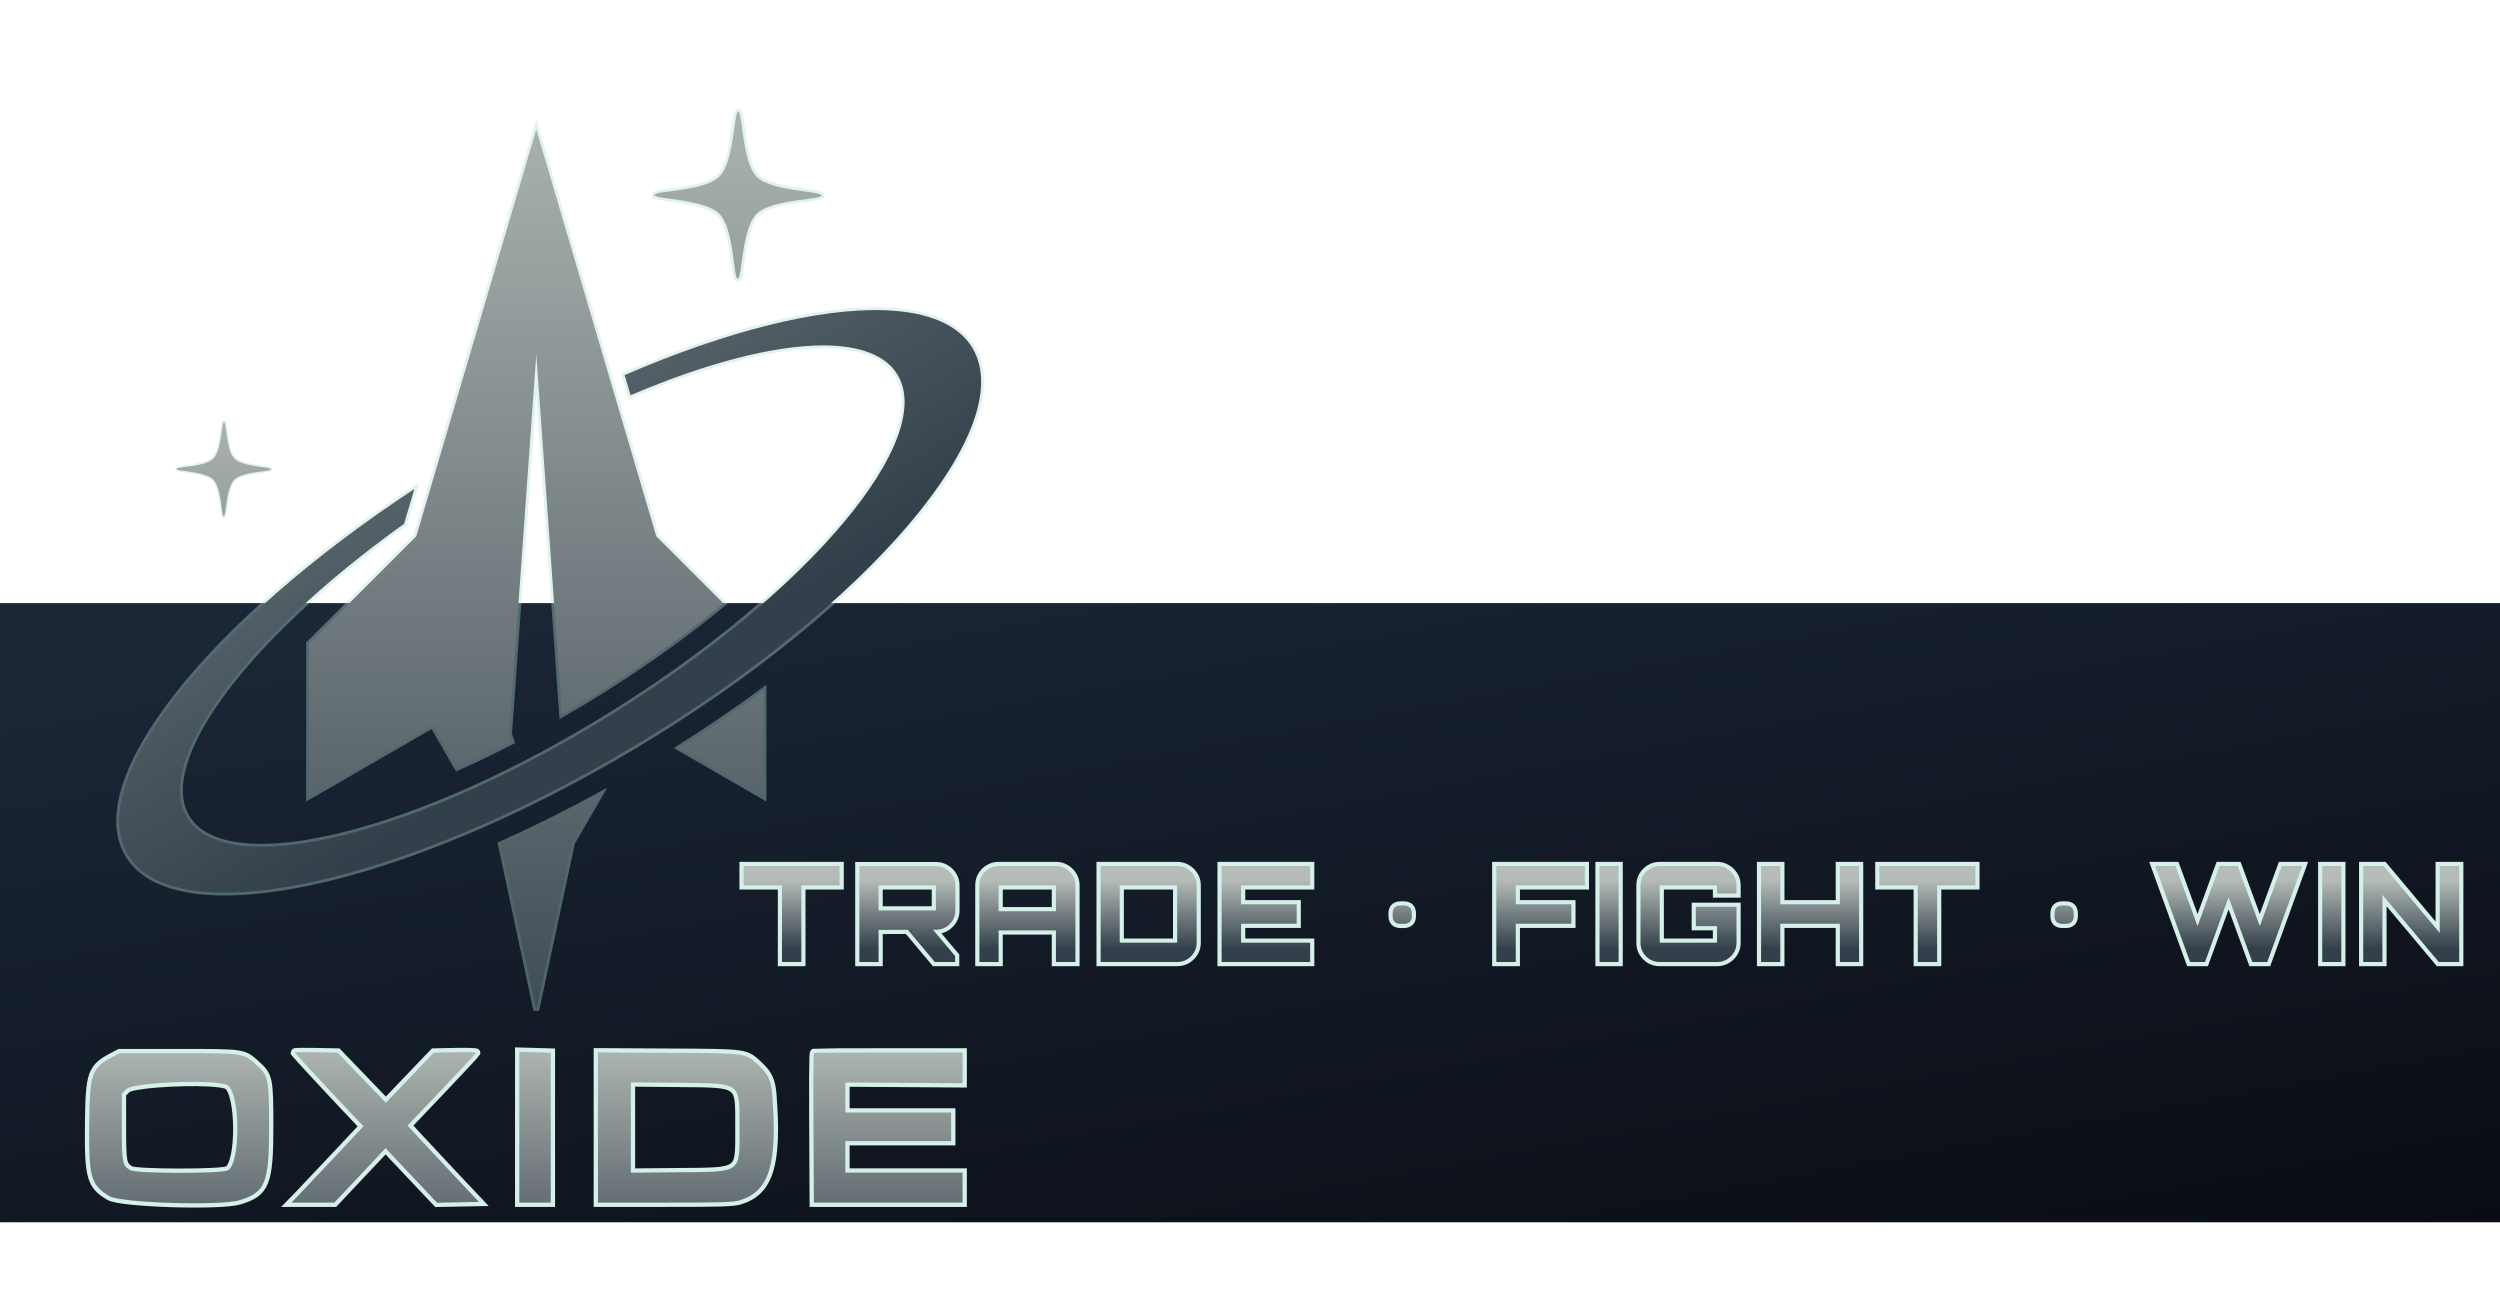
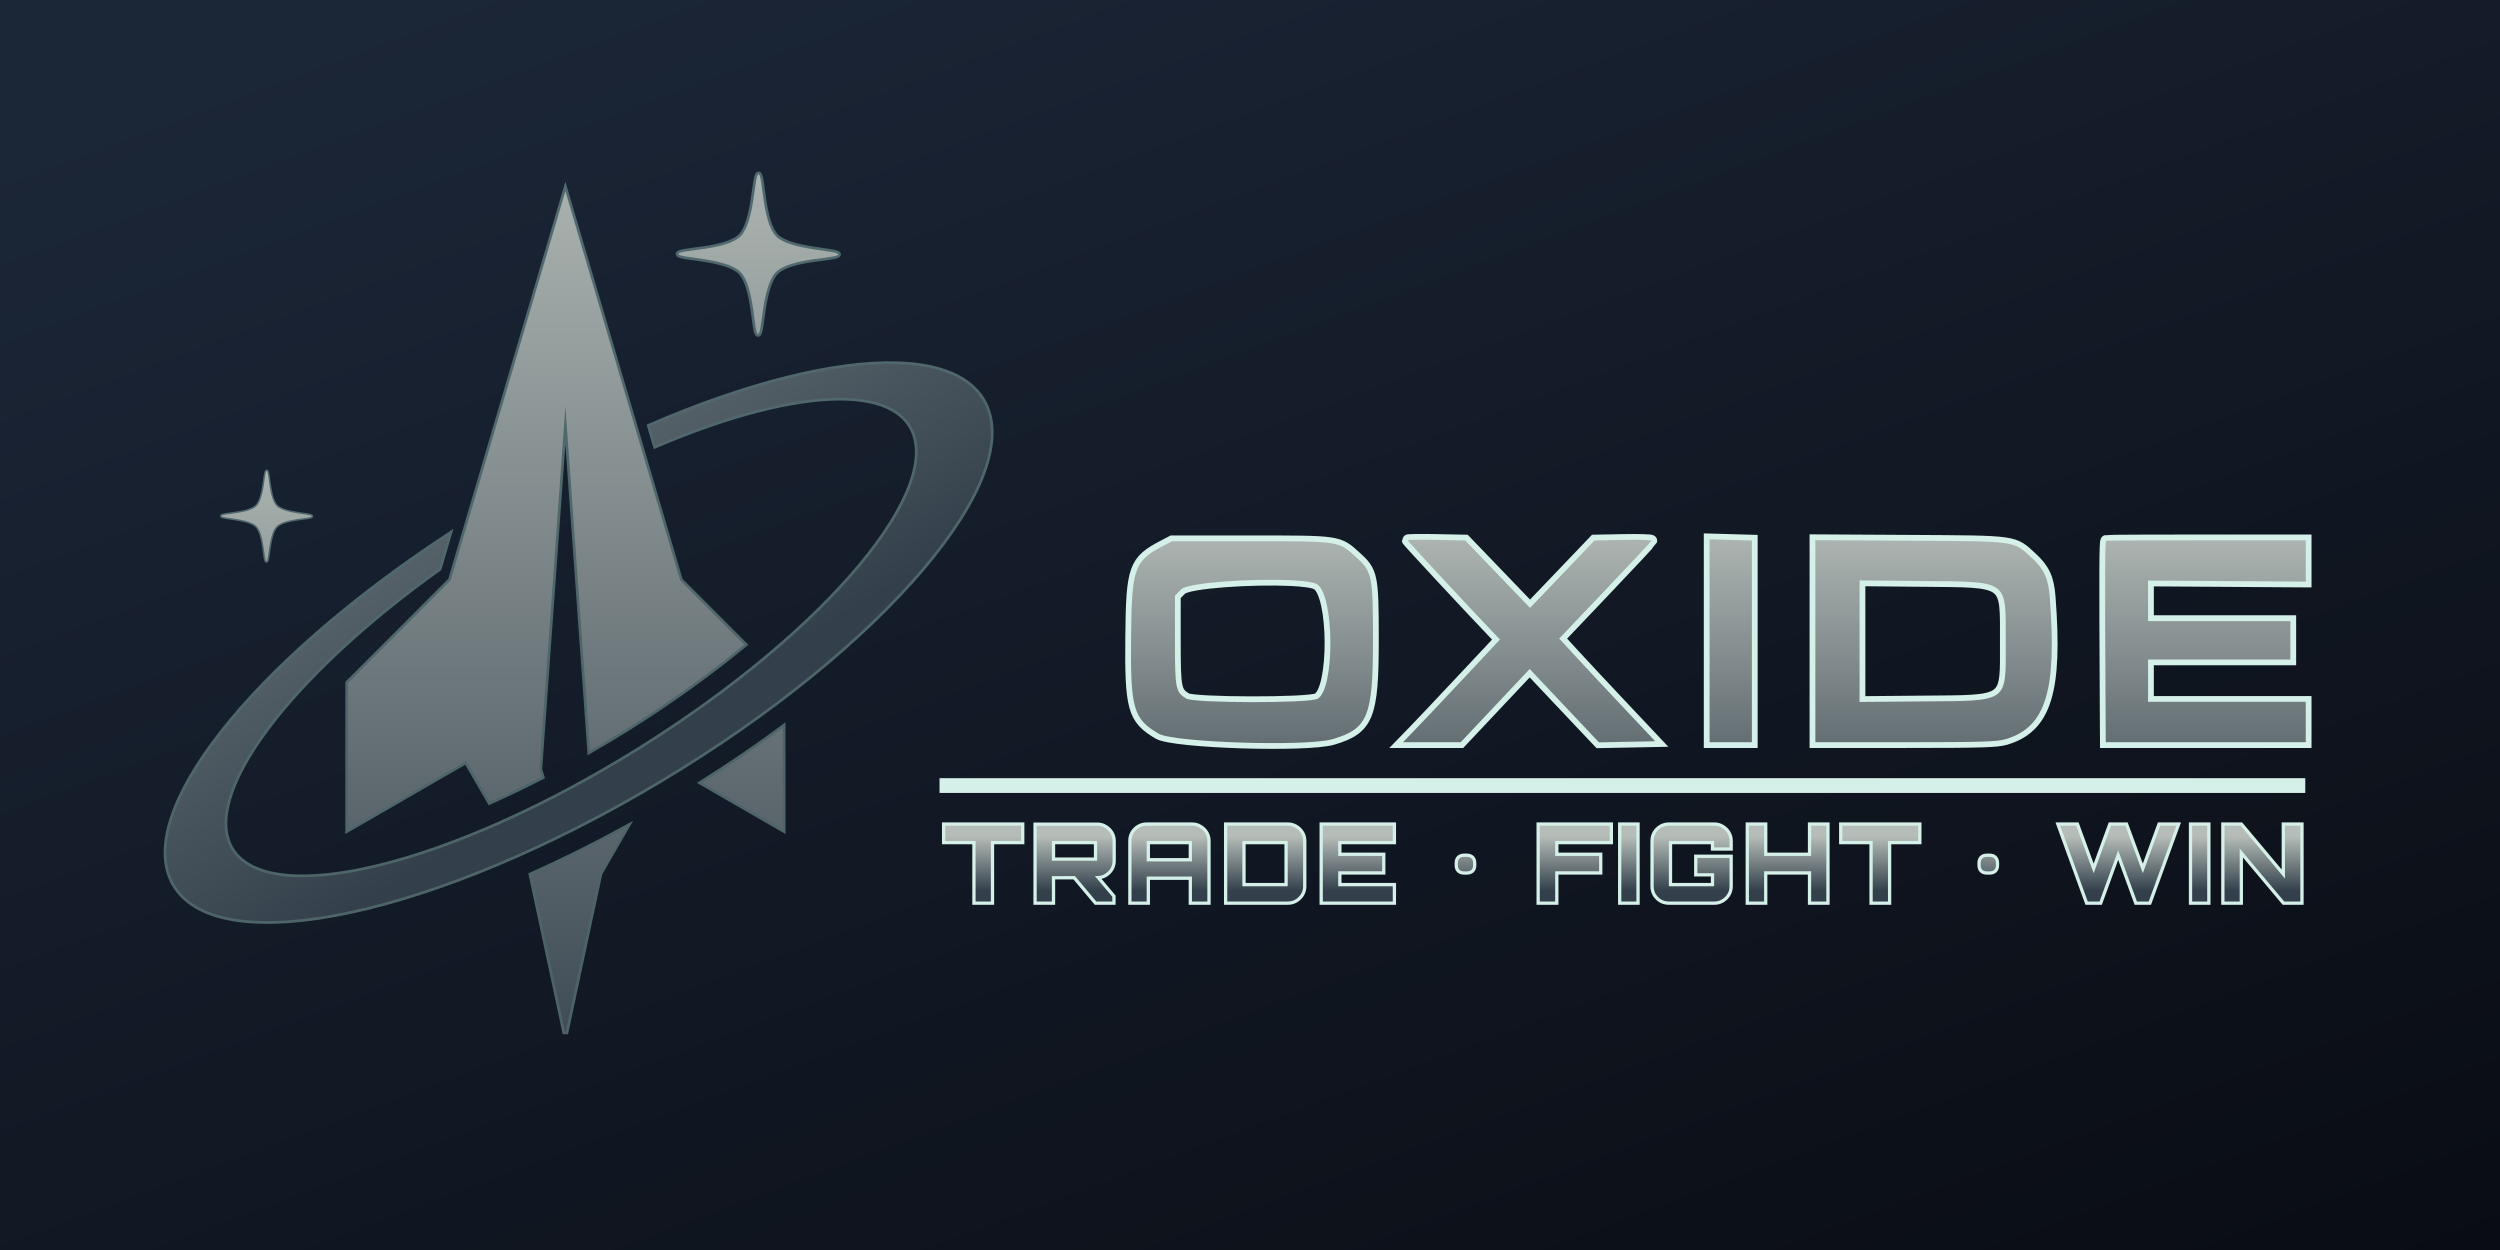
- <svg xmlns="http://www.w3.org/2000/svg" xmlns:xlink="http://www.w3.org/1999/xlink" width="1200" height="620" viewBox="0 0 1200 620" version="1.1" id="svg1" xml:space="preserve">
+ <svg xmlns="http://www.w3.org/2000/svg" xmlns:xlink="http://www.w3.org/1999/xlink" width="640" height="320" viewBox="0 0 640 320" version="1.1" id="svg1" xml:space="preserve">
  <defs id="defs1">
    <linearGradient id="linearGradient19">
      <stop style="stop-color:#1b2637;stop-opacity:1;" offset="0" id="stop19" />
      <stop style="stop-color:#06070c;stop-opacity:1;" offset="1" id="stop20" />
    </linearGradient>
    <linearGradient id="linearGradient12">
      <stop style="stop-color:#b6bdb9;stop-opacity:1;" offset="0" id="stop12" />
      <stop style="stop-color:#33404b;stop-opacity:1;" offset="1" id="stop13" />
    </linearGradient>
    <linearGradient xlink:href="#linearGradient12" id="linearGradient13" x1="509.913" y1="125.388" x2="509.913" y2="691.339" gradientUnits="userSpaceOnUse" />
-     <linearGradient xlink:href="#linearGradient12" id="linearGradient18" x1="513.239" y1="776.975" x2="513.239" y2="968.087" gradientUnits="userSpaceOnUse" gradientTransform="matrix(0.686313,0,0,0.686313,-96.23239,-38.03152)" />
-     <linearGradient xlink:href="#linearGradient19" id="linearGradient20" x1="217.755" y1="-10.612" x2="621.794" y2="1038.455" gradientUnits="userSpaceOnUse" gradientTransform="matrix(1,0,0,0.4793714,0,289.486)" />
+     <linearGradient xlink:href="#linearGradient12" id="linearGradient18" x1="513.239" y1="776.975" x2="513.239" y2="968.087" gradientUnits="userSpaceOnUse" gradientTransform="matrix(0.4923264,0,0,0.4923264,189.8006,-251.3731)" />
+     <linearGradient xlink:href="#linearGradient19" id="linearGradient20" x1="217.755" y1="-10.612" x2="621.794" y2="1038.455" gradientUnits="userSpaceOnUse" gradientTransform="matrix(0.5333334,0,0,0.5161291,0,2.5563236e-5)" />
    <linearGradient xlink:href="#linearGradient12" id="linearGradient21" gradientUnits="userSpaceOnUse" x1="509.913" y1="125.388" x2="509.913" y2="691.339" gradientTransform="matrix(0.5651683,0,0,0.5651683,13.16395,233.8046)" />
    <linearGradient xlink:href="#linearGradient12" id="linearGradient1" gradientUnits="userSpaceOnUse" x1="509.913" y1="125.388" x2="509.913" y2="691.339" />
    <linearGradient xlink:href="#linearGradient12" id="linearGradient2" gradientUnits="userSpaceOnUse" x1="509.913" y1="125.388" x2="509.913" y2="691.339" />
    <linearGradient xlink:href="#linearGradient12" id="linearGradient3" gradientUnits="userSpaceOnUse" x1="509.913" y1="125.388" x2="509.913" y2="691.339" />
-     <linearGradient xlink:href="#linearGradient12" id="linearGradient5" x1="769.524" y1="448.335" x2="769.524" y2="481.639" gradientUnits="userSpaceOnUse" gradientTransform="translate(13.44957,-26.25869)" />
+     <linearGradient xlink:href="#linearGradient12" id="linearGradient5" x1="769.524" y1="448.335" x2="769.524" y2="481.639" gradientUnits="userSpaceOnUse" gradientTransform="matrix(0.4212516,0,0,0.4212516,97.29645,25.2045)" />
+     <linearGradient xlink:href="#linearGradient12" id="linearGradient4" gradientUnits="userSpaceOnUse" x1="509.913" y1="125.388" x2="509.913" y2="691.339" />
  </defs>
  <g id="layer1">
-     <rect style="fill:url(#linearGradient20);fill-opacity:1;stroke:none;stroke-width:18.179;stroke-dasharray:none;stroke-opacity:1;paint-order:markers fill stroke" id="rect11" width="1200" height="297.21" x="0" y="289.486" />
-     <path id="path11" style="fill:url(#linearGradient18);fill-opacity:1;stroke:#d5f0e8;stroke-width:4.118;stroke-dasharray:none;stroke-opacity:1;paint-order:stroke fill markers" d="m 249.274,504.852 v 36.203 36.203 h 7.549 7.549 V 541.269 505.281 l -7.551,-0.214 z m -30.816,0.205 -10.232,0.205 -11.508,12.033 -11.509,12.032 -11.571,-12.032 -11.572,-12.032 -10.271,-0.205 c -5.649,-0.113 -10.271,-0.048 -10.271,0.146 6.9e-4,0.286 21.298,23.213 30.628,32.971 l 2.332,2.44 -13.478,14.375 c -7.413,7.906 -15.205,16.151 -17.316,18.321 l -3.838,3.946 h 10.308 10.308 l 12.309,-13.067 12.309,-13.068 8.925,9.465 c 4.908,5.205 10.471,11.096 12.362,13.091 l 3.438,3.629 10.033,-0.197 10.033,-0.196 -11.968,-12.697 c -6.582,-6.983 -14.288,-15.231 -17.126,-18.329 l -5.158,-5.634 16.358,-17.19 c 8.997,-9.455 16.436,-17.42 16.531,-17.701 0.095,-0.281 -4.431,-0.42 -10.059,-0.307 z m 68.566,0.09 v 36.056 36.056 h 32.133 c 27.372,0 32.676,-0.162 35.806,-1.091 14.284,-4.242 18.29,-17.183 15.71,-50.746 -0.51,-6.631 -2.011,-9.895 -6.432,-13.969 -6.622,-6.104 -5.08,-5.887 -43.417,-6.11 z m 139.665,0.048 c -19.44,0 -35.577,0.077 -35.86,0.172 -0.462,0.154 -0.505,10.306 -0.248,57.65 l 0.076,14.241 h 35.688 35.688 v -7.206 -7.206 H 433.895 405.756 v -7.549 -7.549 h 25.394 25.394 V 540.883 534.02 h -25.394 -25.394 v -7.221 -7.221 l 28.14,0.186 28.139,0.186 v -7.378 -7.378 z m -369.236,0.343 -3.088,1.617 c -10.411,5.451 -11.279,7.879 -11.533,32.221 -0.27,25.876 0.756,29.519 9.805,34.822 5.45,3.194 52.952,4.692 62.152,1.96 12.606,-3.744 14.379,-8.136 14.375,-35.617 -0.007,-22.753 -0.293,-24.14 -6.146,-29.416 -6.298,-5.678 -5.676,-5.586 -37.426,-5.586 z m 42.409,13.907 c 4.523,0.219 7.987,0.674 9.273,1.407 6.305,3.596 6.49,37.676 0.223,40.917 -3.167,1.638 -44.19,1.567 -46.845,-0.08 -3.816,-2.368 -4.031,-3.475 -4.031,-20.809 v -15.919 l 2.268,-2.268 c 2.44,-2.44 25.543,-3.905 39.112,-3.248 z m 202.948,0.078 22.477,0.213 c 31.032,0.296 29.683,-0.687 29.683,21.642 0,22.09 1.451,21.048 -29.683,21.323 l -22.477,0.198 v -21.689 z" />
-     <g id="g12" transform="matrix(0.9312356,0,0,0.9312356,-219.3758,-105.8119)" style="fill:url(#linearGradient13);stroke:#afe0d3;stroke-width:2.948;stroke-linecap:butt;stroke-linejoin:miter;stroke-dasharray:none;stroke-opacity:0.376;paint-order:stroke fill markers">
-       <path id="path1" transform="translate(18.27581,-0.9618849)" d="m 597.562,258.267 c -2.297,-0.007 -1.719,-25.726 -9.483,-33.49 -7.764,-7.764 -33.439,-7.388 -33.432,-9.685 0.007,-2.297 25.729,-1.723 33.49,-9.483 7.761,-7.761 7.388,-33.439 9.685,-33.432 2.297,0.007 1.797,25.803 9.483,33.49 7.686,7.686 33.439,7.388 33.432,9.685 -0.007,2.297 -25.697,1.691 -33.49,9.483 -7.792,7.792 -7.388,33.439 -9.685,33.432 z" style="fill:url(#linearGradient1)" />
-       <path id="path20" d="m 350.887,379.769 c -1.298,-0.004 -0.972,-14.539 -5.36,-18.927 -4.388,-4.388 -18.899,-4.175 -18.895,-5.474 0.004,-1.298 14.541,-0.974 18.927,-5.36 4.386,-4.386 4.175,-18.899 5.474,-18.895 1.298,0.004 1.016,14.583 5.36,18.927 4.344,4.344 18.899,4.175 18.895,5.474 -0.004,1.298 -14.523,0.956 -18.927,5.36 -4.404,4.404 -4.175,18.899 -5.474,18.895 z" style="fill:url(#linearGradient21);stroke-width:1.666" />
-       <path id="path5" style="fill:url(#linearGradient2);fill-opacity:1;stroke:#afe0d3;stroke-width:2.948;stroke-linecap:butt;stroke-linejoin:miter;stroke-dasharray:none;stroke-opacity:0.376;paint-order:stroke fill markers" d="m 512,180.354 -61.838,209.691 -55.309,55.309 v 78.873 l 63.721,-36.787 12.678,21.957 c 9.122,-4.043 18.496,-8.585 27.998,-13.453 l -1.25,-4.039 14,-195.645 13.281,185.596 c 6.67,-3.836 13.368,-7.818 20.084,-12.014 23.242,-14.519 44.436,-29.87 63.092,-45.178 l -34.619,-34.619 z m 117.146,289.131 c -13.642,10.086 -28.16,20.005 -43.432,29.668 l 43.432,25.074 z m -84.525,53.988 c -17.246,9.472 -34.266,17.878 -50.92,25.336 L 512,634.363 530.477,547.973 Z" />
-       <path id="ellipse4" style="fill:url(#linearGradient3);fill-opacity:1;stroke:#afe0d3;stroke-width:2.948;stroke-linecap:butt;stroke-linejoin:miter;stroke-dasharray:none;stroke-opacity:0.376;paint-order:stroke fill markers" d="M 454.934,590.129 A 253.844,86.256 0 0 0 322.72,549.951 l -2.666,10.471 a 70.751,215.769 88.949 0 1 98.41,28.98 70.751,215.769 88.949 0 1 25.316,32.421 70.751,215.769 88.949 0 1 -214.436,74.698 A 70.751,215.769 88.949 0 1 12.313,629.742 70.751,215.769 88.949 0 1 185.854,557.231 l 13.681,-12.641 a 253.844,86.256 0 0 0 -223.213,85.625 253.844,86.256 0 0 0 253.843,86.254 253.844,86.256 0 0 0 253.845,-86.256 253.844,86.256 0 0 0 -29.078,-40.085 z" transform="matrix(0.8576881,-0.5141703,0.5104887,0.8598845,0,0)" />
+     <rect style="fill:url(#linearGradient20);fill-opacity:1;stroke:none;stroke-width:13.775;stroke-dasharray:none;stroke-opacity:1;paint-order:markers fill stroke" id="rect11" width="640" height="320" x="0" y="0" />
+     <path id="path11" style="fill:url(#linearGradient18);fill-opacity:1;stroke:#d5f0e8;stroke-width:2.954;stroke-dasharray:none;stroke-opacity:1;paint-order:stroke fill markers" d="m 437.65,138.064 v 25.97 25.97 h 5.416 5.416 v -25.816 -25.816 l -5.417,-0.154 z m -22.106,0.147 -7.34,0.147 -8.255,8.632 -8.256,8.631 -8.3,-8.631 -8.301,-8.631 -7.368,-0.147 c -4.053,-0.081 -7.368,-0.034 -7.368,0.105 4.9e-4,0.205 15.278,16.652 21.971,23.652 l 1.673,1.75 -9.669,10.312 c -5.318,5.672 -10.907,11.586 -12.422,13.143 l -2.753,2.831 h 7.394 7.394 l 8.83,-9.373 8.83,-9.374 6.402,6.79 c 3.521,3.734 7.511,7.96 8.868,9.391 l 2.466,2.603 7.197,-0.141 7.197,-0.14 -8.585,-9.108 c -4.722,-5.009 -10.25,-10.926 -12.285,-13.149 l -3.7,-4.042 11.734,-12.331 c 6.454,-6.782 11.79,-12.496 11.858,-12.698 0.068,-0.202 -3.179,-0.301 -7.216,-0.22 z m 49.186,0.064 v 25.864 25.864 h 23.051 c 19.635,0 23.44,-0.116 25.686,-0.783 10.247,-3.043 13.12,-12.326 11.27,-36.402 -0.366,-4.757 -1.443,-7.098 -4.614,-10.021 -4.75,-4.379 -3.644,-4.223 -31.145,-4.383 z m 100.188,0.035 c -13.945,0 -25.521,0.055 -25.724,0.123 -0.332,0.111 -0.362,7.393 -0.178,41.355 l 0.055,10.216 h 25.601 25.601 v -5.169 -5.169 h -20.185 -20.185 v -5.416 -5.416 h 18.216 18.216 v -4.923 -4.923 h -18.216 -18.216 v -5.18 -5.18 l 20.186,0.134 20.185,0.134 v -5.293 -5.293 z m -264.872,0.246 -2.215,1.16 c -7.468,3.91 -8.091,5.652 -8.273,23.113 -0.194,18.562 0.542,21.176 7.034,24.98 3.909,2.291 37.985,3.366 44.584,1.406 9.043,-2.685 10.315,-5.836 10.312,-25.55 -0.005,-16.322 -0.21,-17.317 -4.409,-21.102 -4.518,-4.073 -4.072,-4.007 -26.847,-4.007 z m 30.422,9.976 c 3.245,0.157 5.73,0.483 6.652,1.01 4.523,2.58 4.656,27.027 0.16,29.352 -2.272,1.175 -31.7,1.124 -33.604,-0.058 -2.738,-1.699 -2.891,-2.493 -2.891,-14.927 v -11.42 l 1.627,-1.627 c 1.751,-1.751 18.323,-2.801 28.057,-2.33 z m 145.584,0.056 16.124,0.153 c 22.261,0.212 21.293,-0.493 21.293,15.525 0,15.847 1.041,15.099 -21.293,15.296 l -16.124,0.142 V 164.146 Z" />
+     <g id="g12" transform="matrix(0.5518077,0,0,0.5518077,-138.3357,-67.5965)" style="fill:url(#linearGradient13);stroke:#afe0d3;stroke-width:2.948;stroke-linecap:butt;stroke-linejoin:miter;stroke-dasharray:none;stroke-opacity:0.376;paint-order:stroke fill markers">
+       <g id="g2" style="fill:url(#linearGradient4)" transform="matrix(0.8608241,0,0,0.8608241,72.25127,55.97741)">
+         <path id="path1" transform="translate(18.27581,-0.9618849)" d="m 597.562,258.267 c -2.297,-0.007 -1.719,-25.726 -9.483,-33.49 -7.764,-7.764 -33.439,-7.388 -33.432,-9.685 0.007,-2.297 25.729,-1.723 33.49,-9.483 7.761,-7.761 7.388,-33.439 9.685,-33.432 2.297,0.007 1.797,25.803 9.483,33.49 7.686,7.686 33.439,7.388 33.432,9.685 -0.007,2.297 -25.697,1.691 -33.49,9.483 -7.792,7.792 -7.388,33.439 -9.685,33.432 z" style="fill:url(#linearGradient1)" />
+         <path id="path20" d="m 350.887,379.769 c -1.298,-0.004 -0.972,-14.539 -5.36,-18.927 -4.388,-4.388 -18.899,-4.175 -18.895,-5.474 0.004,-1.298 14.541,-0.974 18.927,-5.36 4.386,-4.386 4.175,-18.899 5.474,-18.895 1.298,0.004 1.016,14.583 5.36,18.927 4.344,4.344 18.899,4.175 18.895,5.474 -0.004,1.298 -14.523,0.956 -18.927,5.36 -4.404,4.404 -4.175,18.899 -5.474,18.895 z" style="fill:url(#linearGradient21);stroke-width:1.666" />
+         <path id="path5" style="fill:url(#linearGradient2);fill-opacity:1;stroke:#afe0d3;stroke-width:2.948;stroke-linecap:butt;stroke-linejoin:miter;stroke-dasharray:none;stroke-opacity:0.376;paint-order:stroke fill markers" d="m 512,180.354 -61.838,209.691 -55.309,55.309 v 78.873 l 63.721,-36.787 12.678,21.957 c 9.122,-4.043 18.496,-8.585 27.998,-13.453 l -1.25,-4.039 14,-195.645 13.281,185.596 c 6.67,-3.836 13.368,-7.818 20.084,-12.014 23.242,-14.519 44.436,-29.87 63.092,-45.178 l -34.619,-34.619 z m 117.146,289.131 c -13.642,10.086 -28.16,20.005 -43.432,29.668 l 43.432,25.074 z m -84.525,53.988 c -17.246,9.472 -34.266,17.878 -50.92,25.336 L 512,634.363 530.477,547.973 Z" />
+         <path id="ellipse4" style="fill:url(#linearGradient3);fill-opacity:1;stroke:#afe0d3;stroke-width:2.948;stroke-linecap:butt;stroke-linejoin:miter;stroke-dasharray:none;stroke-opacity:0.376;paint-order:stroke fill markers" d="M 454.934,590.129 A 253.844,86.256 0 0 0 322.72,549.951 l -2.666,10.471 a 70.751,215.769 88.949 0 1 98.41,28.98 70.751,215.769 88.949 0 1 25.316,32.421 70.751,215.769 88.949 0 1 -214.436,74.698 A 70.751,215.769 88.949 0 1 12.313,629.742 70.751,215.769 88.949 0 1 185.854,557.231 l 13.681,-12.641 a 253.844,86.256 0 0 0 -223.213,85.625 253.844,86.256 0 0 0 253.843,86.254 253.844,86.256 0 0 0 253.845,-86.256 253.844,86.256 0 0 0 -29.078,-40.085 z" transform="matrix(0.8576881,-0.5141703,0.5104887,0.8598845,0,0)" />
+       </g>
    </g>
-     <path style="font-weight:800;font-size:64px;font-family:Orbitron;-inkscape-font-specification:'Orbitron Ultra-Bold';text-align:center;letter-spacing:4.69px;text-anchor:middle;fill:url(#linearGradient5);stroke:#d5f0e8;stroke-width:4;paint-order:stroke fill markers" d="m 375.362,461.769 v 0 -36.8 h -18.432 v -9.28 h 46.08 v 9.28 h -18.368 v 36.8 z m 73.362,0 -13.632,-16.256 h 12.096 l 11.264,13.376 v 2.88 z m -36.224,0 v -46.016 h 36.8 q 2.56,0 4.608,1.28 2.112,1.216 3.392,3.328 1.28,2.112 1.28,4.608 v 12.16 q 0,2.496 -1.28,4.608 -1.28,2.048 -3.392,3.328 -2.048,1.216 -4.608,1.216 l -27.584,0.064 v 15.424 z m 9.6,-24.768 h 26.752 q 0.192,0 0.256,-0.064 0.128,-0.128 0.128,-0.256 v -11.328 q 0,-0.192 -0.128,-0.256 -0.064,-0.128 -0.256,-0.128 h -26.752 q -0.192,0 -0.32,0.128 -0.064,0.064 -0.064,0.256 v 11.328 q 0,0.128 0.064,0.256 0.128,0.064 0.32,0.064 z m 48.018,24.768 v -36.864 q 0,-2.56 1.216,-4.608 1.28,-2.112 3.328,-3.328 2.112,-1.28 4.672,-1.28 h 27.584 q 2.56,0 4.608,1.28 2.112,1.216 3.392,3.328 1.28,2.048 1.28,4.608 v 36.864 h -9.344 v -15.168 h -27.52 v 15.168 h -9.216 z m 9.216,-24.384 h 27.52 v -12.032 q 0,-0.192 -0.128,-0.256 -0.064,-0.128 -0.256,-0.128 h -26.752 q -0.192,0 -0.32,0.128 -0.064,0.064 -0.064,0.256 v 12.032 z m 48.978,24.384 v -46.08 h 36.8 q 2.56,0 4.608,1.28 2.112,1.216 3.392,3.328 1.28,2.048 1.28,4.608 v 27.648 q 0,2.56 -1.28,4.672 -1.28,2.048 -3.392,3.328 -2.048,1.216 -4.608,1.216 z m 9.536,-9.28 h 26.816 q 0.192,0 0.256,-0.064 0.128,-0.128 0.128,-0.32 v -26.752 q 0,-0.192 -0.128,-0.256 -0.064,-0.128 -0.256,-0.128 h -26.816 q -0.128,0 -0.256,0.128 -0.128,0.064 -0.128,0.256 v 26.752 q 0,0.192 0.128,0.32 0.128,0.064 0.256,0.064 z m 48.53,9.28 v -46.08 h 42.496 v 9.28 h -33.152 v 9.088 h 26.688 v 9.344 h -26.688 v 9.088 h 33.152 v 9.28 z m 85.988,-18.304 q -3.904,0 -3.904,-3.776 v -1.216 q 0,-3.84 3.904,-3.84 h 1.344 q 3.968,0 3.968,3.84 v 1.216 q 0,3.776 -3.968,3.776 h -1.344 z m 45.86,18.304 v -46.08 h 42.496 v 9.28 h -33.152 v 9.088 h 26.688 v 9.344 h -26.688 v 18.368 z m 49.554,0 v -46.08 h 9.152 v 46.08 z m 28.882,0 q -2.56,0 -4.672,-1.216 -2.048,-1.28 -3.328,-3.328 -1.216,-2.112 -1.216,-4.672 v -27.648 q 0,-2.56 1.216,-4.608 1.28,-2.112 3.328,-3.328 2.112,-1.28 4.672,-1.28 h 27.584 q 2.56,0 4.608,1.28 2.112,1.216 3.392,3.328 1.28,2.048 1.28,4.608 v 3.968 h -9.344 v -3.52 q 0,-0.192 -0.128,-0.256 -0.064,-0.128 -0.256,-0.128 h -26.752 q -0.192,0 -0.32,0.128 -0.064,0.064 -0.064,0.256 v 26.752 q 0,0.192 0.064,0.32 0.128,0.064 0.32,0.064 h 26.752 q 0.192,0 0.256,-0.064 0.128,-0.128 0.128,-0.32 v -7.552 h -10.176 v -9.28 h 19.52 v 17.28 q 0,2.56 -1.28,4.672 -1.28,2.048 -3.392,3.328 -2.048,1.216 -4.608,1.216 z m 48.658,0 v -46.08 h 9.216 v 18.368 h 28.608 v -18.368 h 9.216 v 46.08 h -9.216 v -18.368 h -28.608 v 18.368 z m 75.218,0 v 0 -36.8 h -18.432 v -9.28 h 46.08 v 9.28 h -18.368 v 36.8 z m 69.54,-18.304 q -3.904,0 -3.904,-3.776 v -1.216 q 0,-3.84 3.904,-3.84 h 1.344 q 3.968,0 3.968,3.84 v 1.216 q 0,3.776 -3.968,3.776 h -1.344 z m 61.156,18.304 v 0 l -16.768,-46.08 h 9.792 l 10.56,28.864 10.56,-28.864 h 8.704 l 10.624,28.864 10.56,-28.864 h 9.792 l -16.768,46.08 h -7.168 l -11.392,-31.104 -11.328,31.104 z m 63.442,0 v -46.08 h 9.152 v 46.08 z m 19.666,0 v -46.08 h 9.792 l 26.944,32.128 v -32.128 h 9.344 v 46.08 h -9.792 l -27.072,-32.256 v 32.256 z" id="text3" aria-label="TRADE • FIGHT • WIN" />
+     <path style="font-weight:800;font-size:64px;font-family:Orbitron;-inkscape-font-specification:'Orbitron Ultra-Bold';text-align:center;letter-spacing:4.69px;text-anchor:middle;fill:url(#linearGradient5);stroke:#d5f0e8;stroke-width:1.685;paint-order:stroke fill markers" d="m 249.752,230.787 v 0 -15.502 h -7.765 v -3.909 h 19.411 v 3.909 h -7.738 v 15.502 z m 30.904,0 -5.743,-6.848 h 5.095 l 4.745,5.635 v 1.213 z m -15.259,0 v -19.384 h 15.502 q 1.078,0 1.941,0.539 0.89,0.512 1.429,1.402 0.539,0.89 0.539,1.941 v 5.122 q 0,1.051 -0.539,1.941 -0.539,0.863 -1.429,1.402 -0.863,0.512 -1.941,0.512 l -11.62,0.027 v 6.497 z m 4.044,-10.434 h 11.269 q 0.081,0 0.108,-0.027 0.054,-0.054 0.054,-0.108 v -4.772 q 0,-0.081 -0.054,-0.108 -0.027,-0.054 -0.108,-0.054 h -11.269 q -0.081,0 -0.135,0.054 -0.027,0.027 -0.027,0.108 v 4.772 q 0,0.054 0.027,0.108 0.054,0.027 0.135,0.027 z m 20.228,10.434 v -15.529 q 0,-1.078 0.512,-1.941 0.539,-0.89 1.402,-1.402 0.89,-0.539 1.968,-0.539 h 11.62 q 1.078,0 1.941,0.539 0.89,0.512 1.429,1.402 0.539,0.863 0.539,1.941 v 15.529 h -3.936 v -6.39 h -11.593 v 6.39 z m 3.882,-10.272 h 11.593 v -5.069 q 0,-0.081 -0.054,-0.108 -0.027,-0.054 -0.108,-0.054 h -11.269 q -0.081,0 -0.135,0.054 -0.027,0.027 -0.027,0.108 z m 20.632,10.272 V 211.375 H 329.685 q 1.078,0 1.941,0.539 0.89,0.512 1.429,1.402 0.539,0.863 0.539,1.941 v 11.647 q 0,1.078 -0.539,1.968 -0.539,0.863 -1.429,1.402 -0.863,0.512 -1.941,0.512 z m 4.017,-3.909 h 11.296 q 0.081,0 0.108,-0.027 0.054,-0.054 0.054,-0.135 v -11.269 q 0,-0.081 -0.054,-0.108 -0.027,-0.054 -0.108,-0.054 h -11.296 q -0.054,0 -0.108,0.054 -0.054,0.027 -0.054,0.108 v 11.269 q 0,0.081 0.054,0.135 0.054,0.027 0.108,0.027 z m 20.443,3.909 v -19.411 h 17.902 v 3.909 h -13.965 v 3.828 h 11.242 v 3.936 h -11.242 v 3.828 h 13.965 v 3.909 z m 36.223,-7.711 q -1.645,0 -1.645,-1.591 v -0.512 q 0,-1.618 1.645,-1.618 h 0.566 q 1.672,0 1.672,1.618 v 0.512 q 0,1.591 -1.672,1.591 z m 19.319,7.711 v -19.411 h 17.902 v 3.909 h -13.965 v 3.828 h 11.242 v 3.936 h -11.242 v 7.738 z m 20.875,0 v -19.411 h 3.855 v 19.411 z m 12.167,0 q -1.078,0 -1.968,-0.512 -0.863,-0.539 -1.402,-1.402 -0.512,-0.89 -0.512,-1.968 v -11.647 q 0,-1.078 0.512,-1.941 0.539,-0.89 1.402,-1.402 0.89,-0.539 1.968,-0.539 h 11.62 q 1.078,0 1.941,0.539 0.89,0.512 1.429,1.402 0.539,0.863 0.539,1.941 v 1.672 h -3.936 v -1.483 q 0,-0.081 -0.054,-0.108 -0.027,-0.054 -0.108,-0.054 h -11.269 q -0.081,0 -0.135,0.054 -0.027,0.027 -0.027,0.108 v 11.269 q 0,0.081 0.027,0.135 0.054,0.027 0.135,0.027 h 11.269 q 0.081,0 0.108,-0.027 0.054,-0.054 0.054,-0.135 v -3.181 h -4.287 v -3.909 h 8.223 v 7.279 q 0,1.078 -0.539,1.968 -0.539,0.863 -1.429,1.402 -0.863,0.512 -1.941,0.512 z m 20.497,0 v -19.411 h 3.882 v 7.738 h 12.051 v -7.738 h 3.882 v 19.411 h -3.882 v -7.738 h -12.051 v 7.738 z m 31.686,0 v 0 -15.502 h -7.765 v -3.909 h 19.411 v 3.909 h -7.738 v 15.502 z m 29.294,-7.711 q -1.645,0 -1.645,-1.591 v -0.512 q 0,-1.618 1.645,-1.618 h 0.566 q 1.672,0 1.672,1.618 v 0.512 q 0,1.591 -1.672,1.591 z m 25.762,7.711 v 0 l -7.064,-19.411 h 4.125 l 4.448,12.159 4.448,-12.159 h 3.667 l 4.475,12.159 4.448,-12.159 h 4.125 l -7.064,19.411 h -3.02 l -4.799,-13.103 -4.772,13.103 z m 26.725,0 v -19.411 h 3.855 v 19.411 z m 8.284,0 v -19.411 h 4.125 l 11.35,13.534 v -13.534 h 3.936 v 19.411 h -4.125 l -11.404,-13.588 v 13.588 z" id="text3" aria-label="TRADE • FIGHT • WIN" />
+     <rect style="fill:none;stroke:#d5f0e8;stroke-width:2.5;paint-order:stroke fill markers;stroke-dasharray:none" id="rect4" width="347.127" height="1.281" x="241.772" y="200.463" />
  </g>
</svg>
